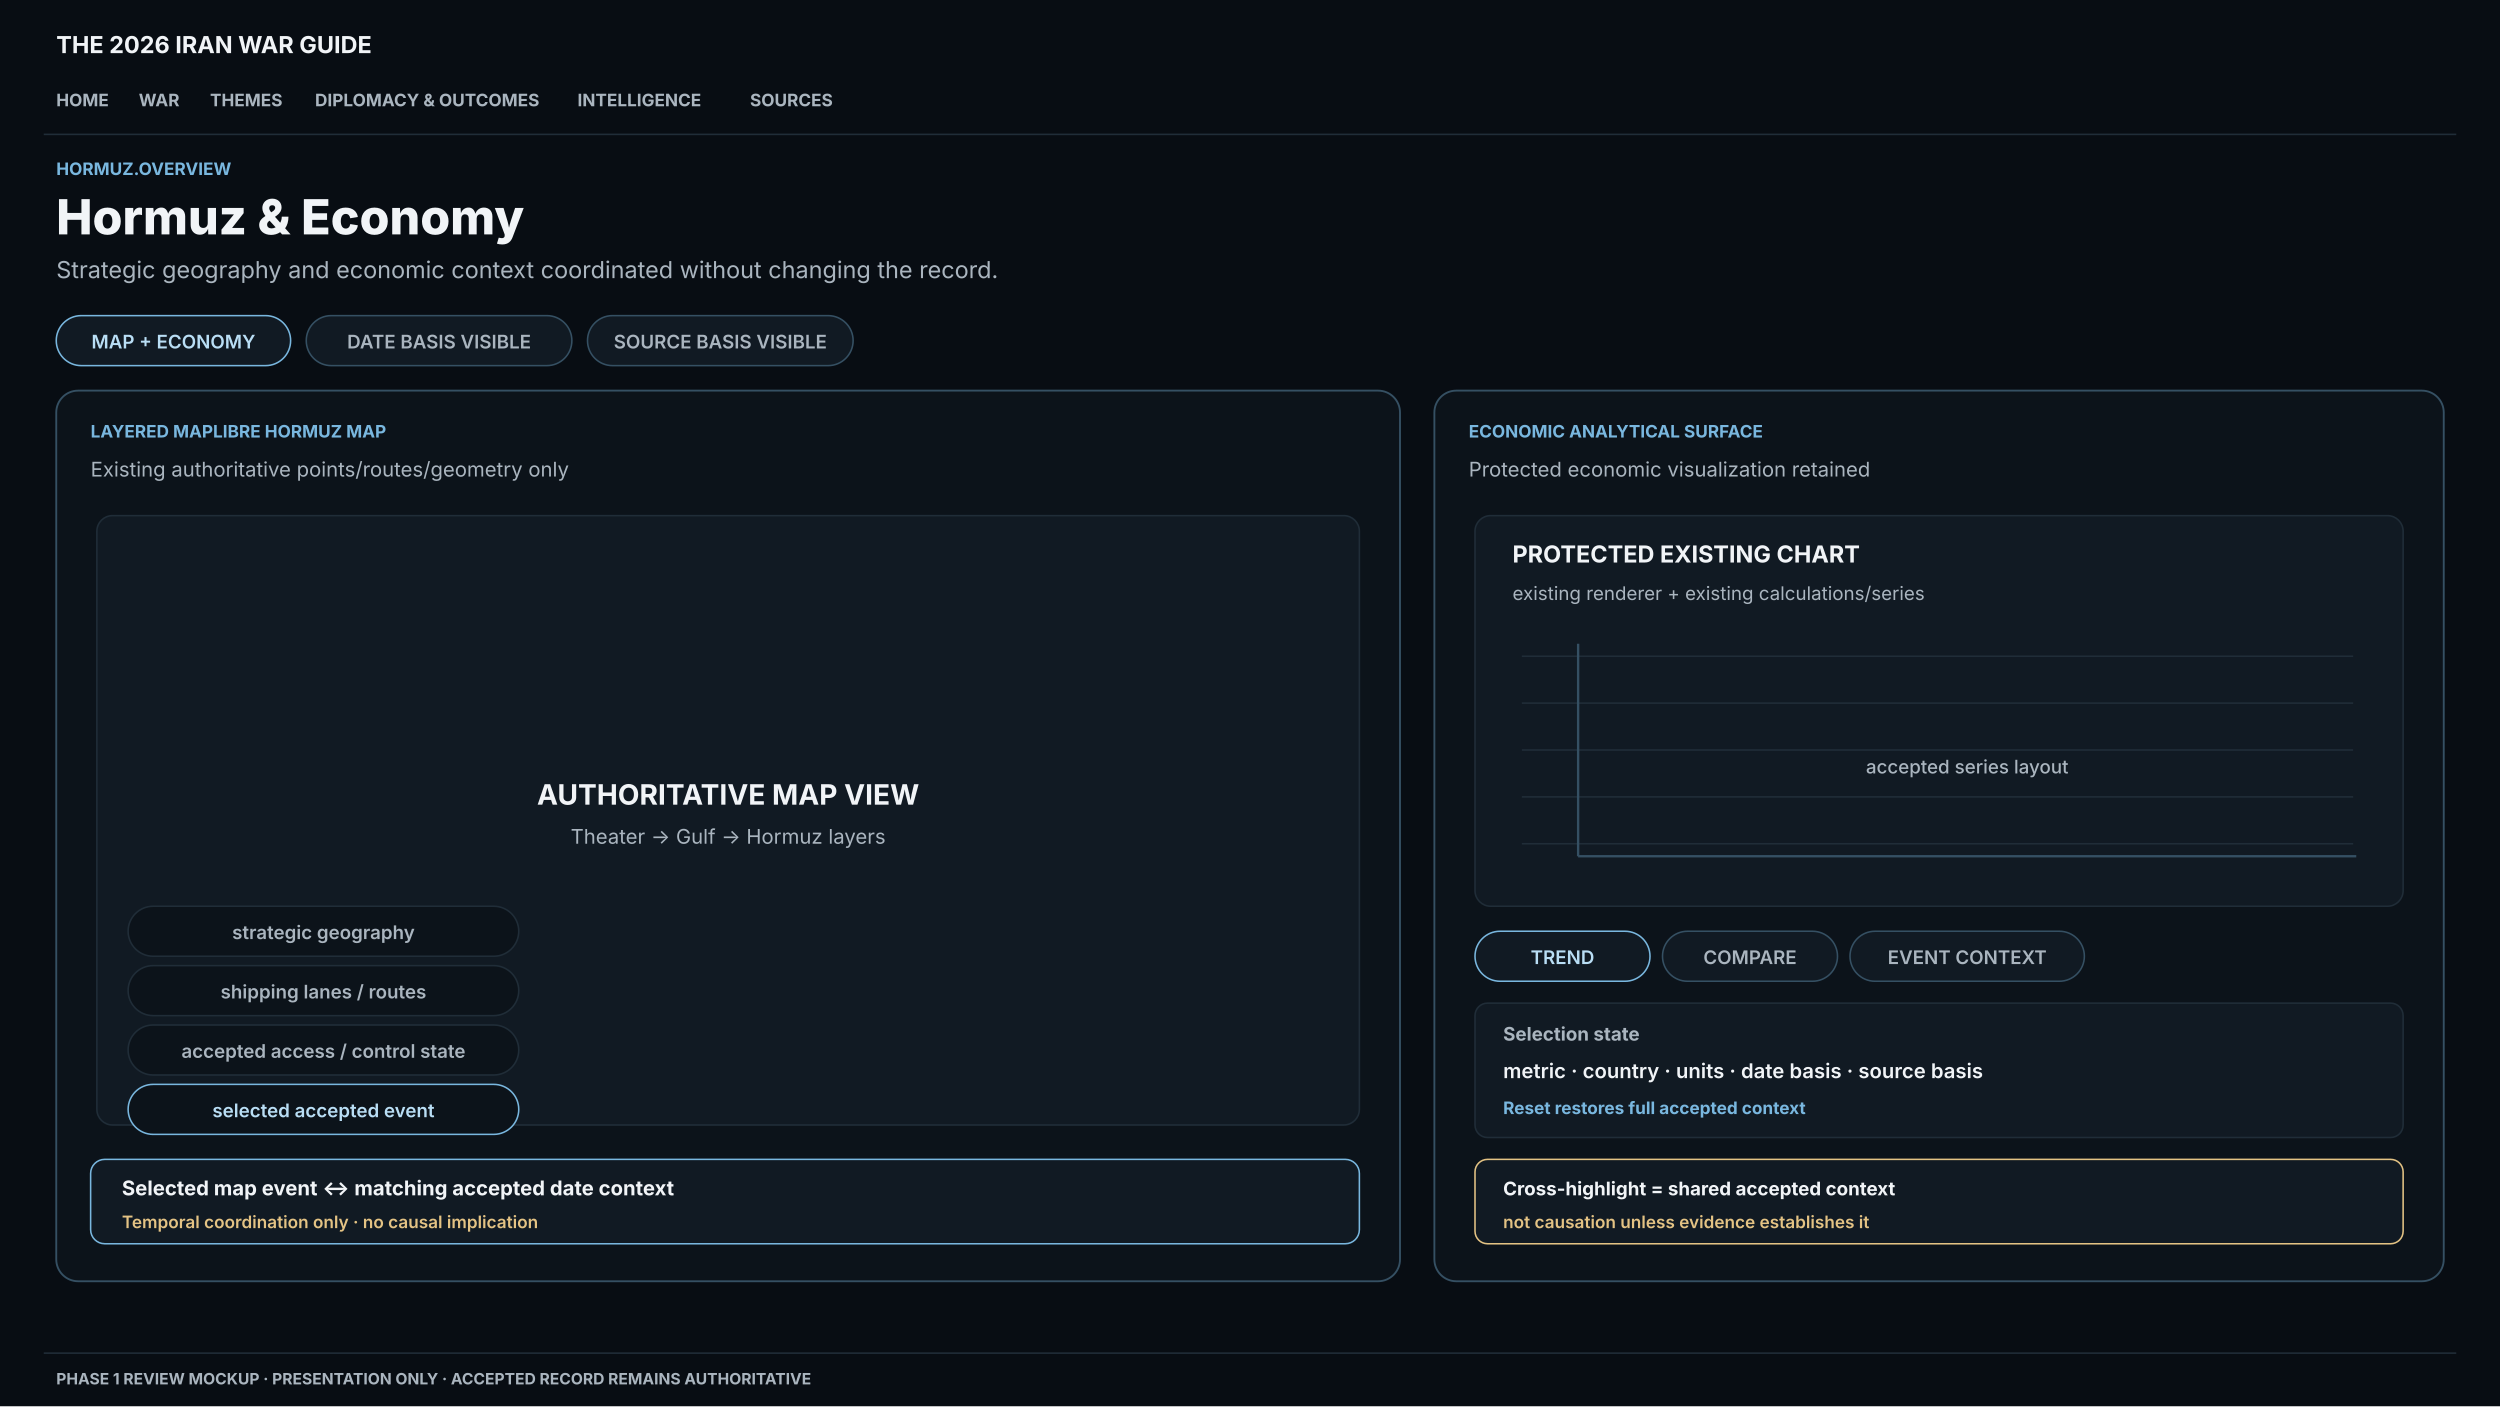
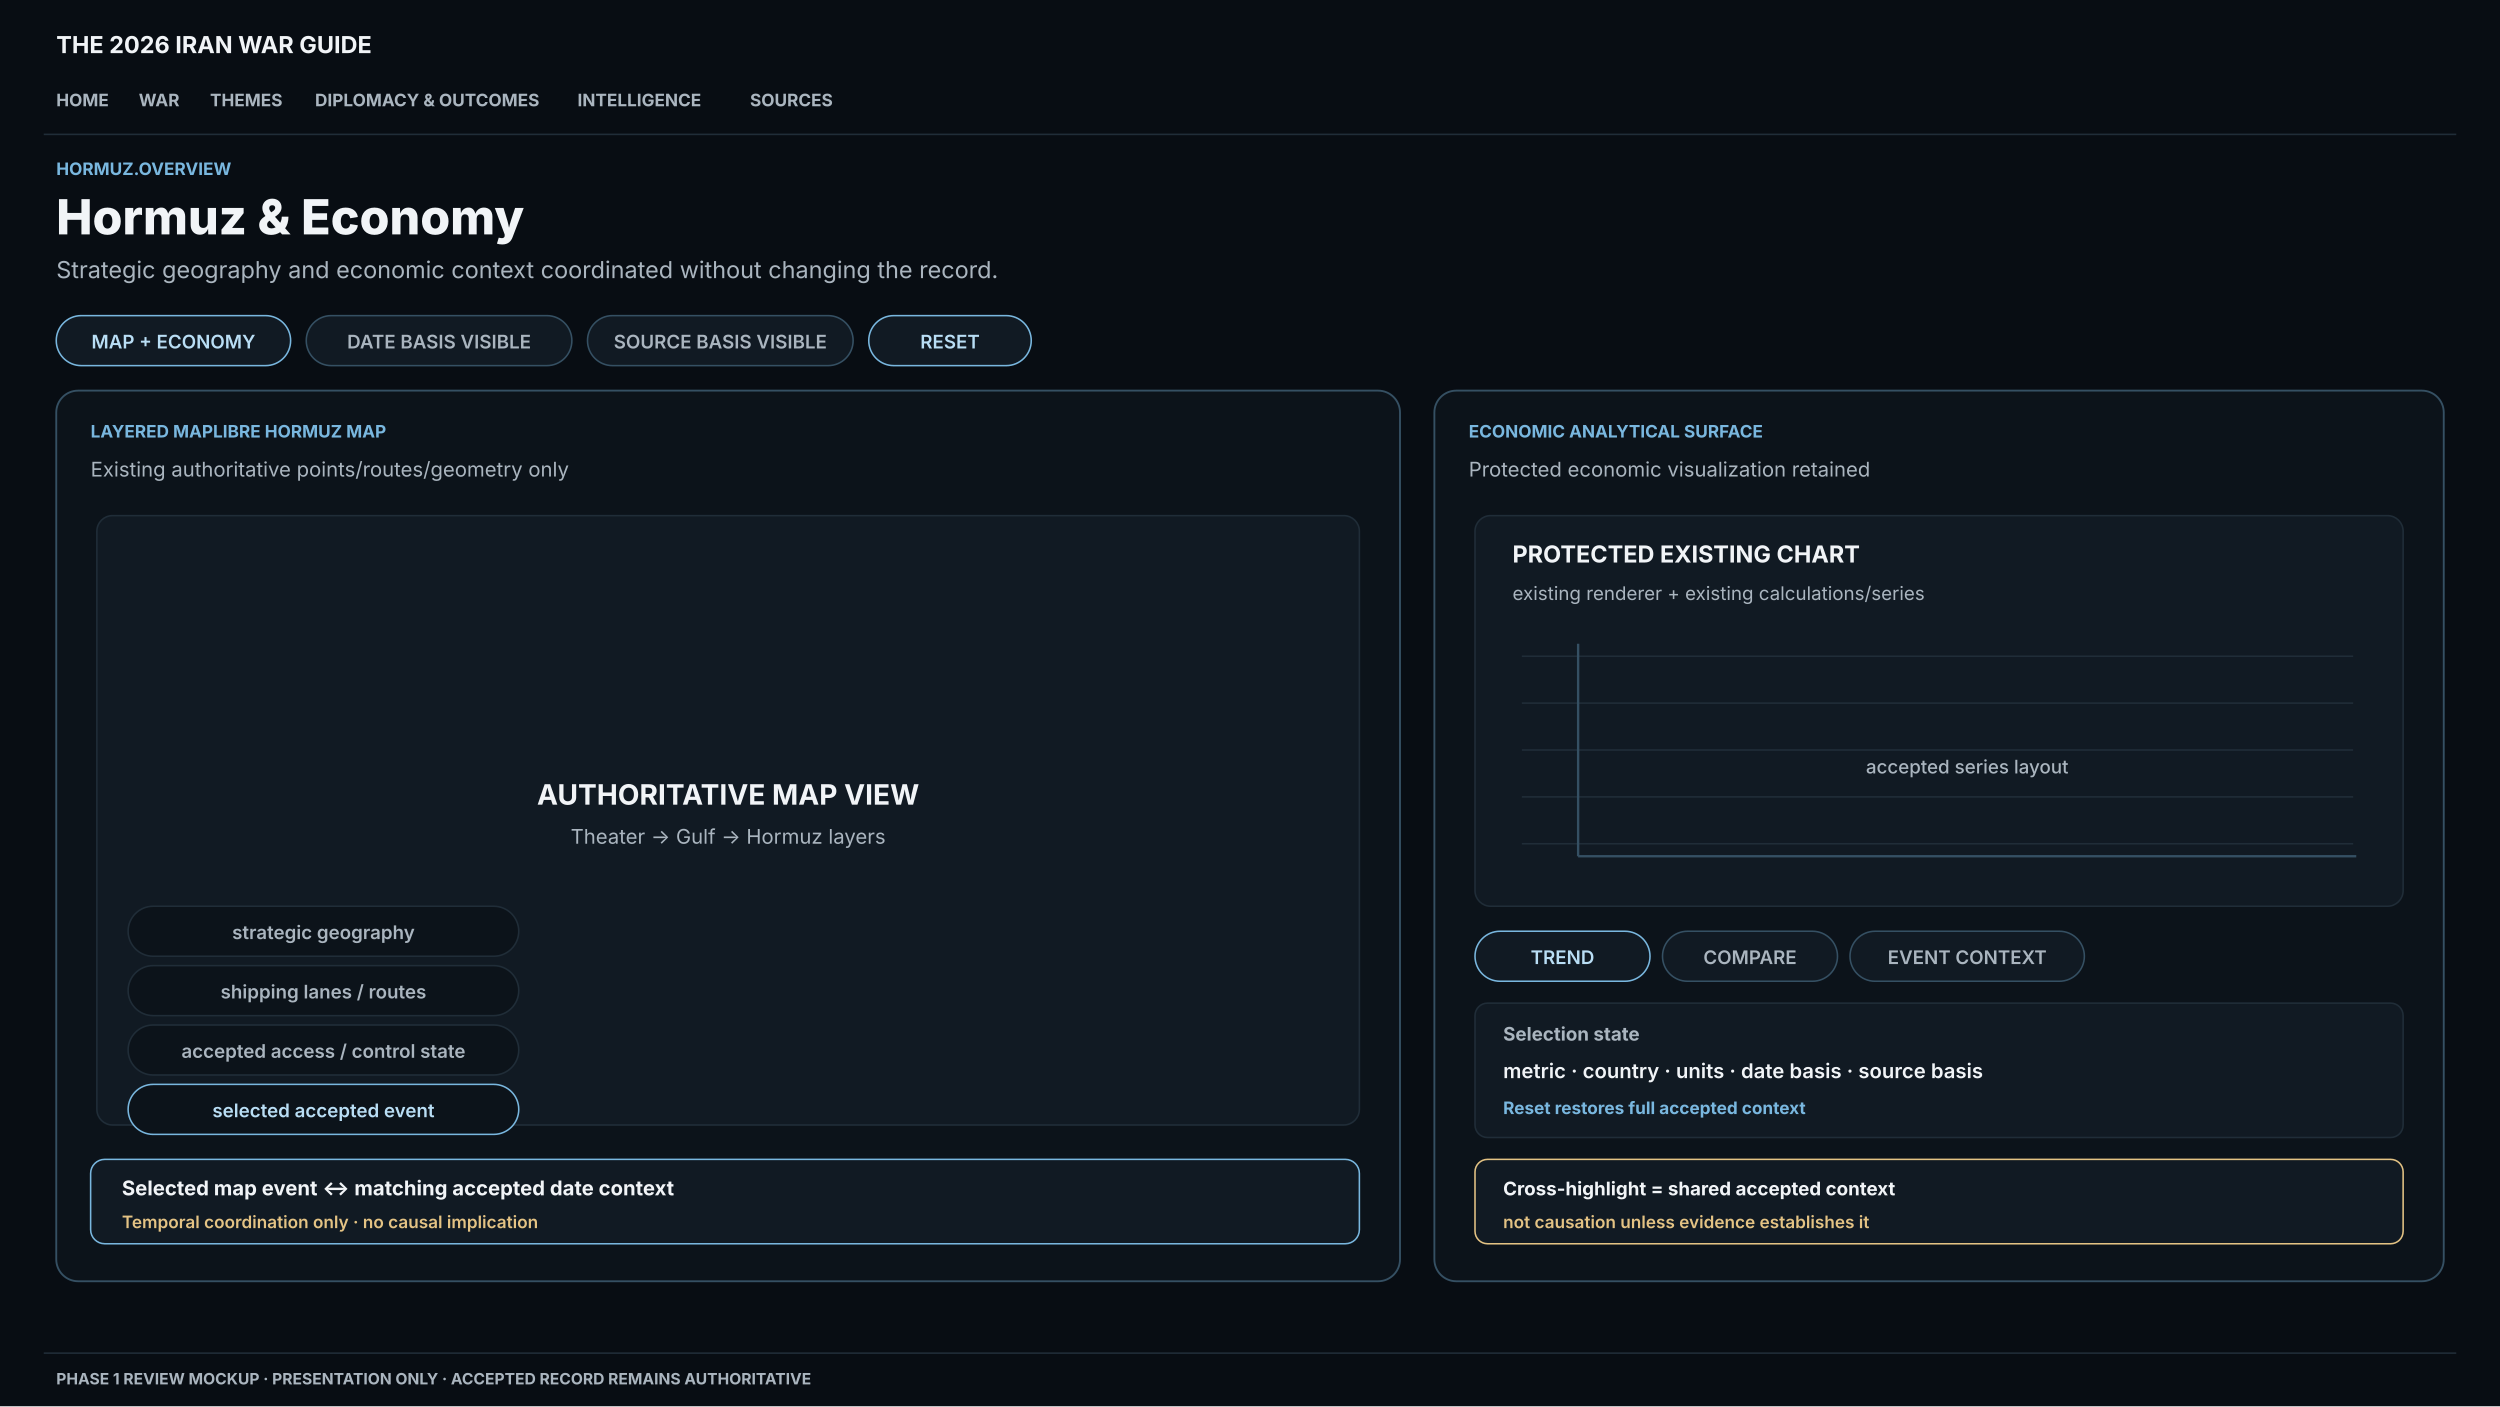
<svg xmlns="http://www.w3.org/2000/svg" width="1600" height="900" viewBox="0 0 1600 900" role="img" aria-label="Hormuz &amp; Economy phase 1 review mockup">
  <rect x="0" y="0" width="1600" height="900" rx="0" fill="#080d13" stroke="#080d13" stroke-width="0" />
  <text x="36" y="34" fill="#f1f4f7" font-size="15" font-weight="750" text-anchor="start" font-family="Inter,ui-sans-serif,system-ui,-apple-system,Segoe UI,Arial">THE 2026 IRAN WAR GUIDE</text>
  <text x="36" y="68" fill="#aab5bf" font-size="11" font-weight="650" text-anchor="start" font-family="Inter,ui-sans-serif,system-ui,-apple-system,Segoe UI,Arial">HOME</text>
  <text x="88.8" y="68" fill="#aab5bf" font-size="11" font-weight="650" text-anchor="start" font-family="Inter,ui-sans-serif,system-ui,-apple-system,Segoe UI,Arial">WAR</text>
  <text x="134.4" y="68" fill="#aab5bf" font-size="11" font-weight="650" text-anchor="start" font-family="Inter,ui-sans-serif,system-ui,-apple-system,Segoe UI,Arial">THEMES</text>
  <text x="201.6" y="68" fill="#aab5bf" font-size="11" font-weight="650" text-anchor="start" font-family="Inter,ui-sans-serif,system-ui,-apple-system,Segoe UI,Arial">DIPLOMACY &amp; OUTCOMES</text>
  <text x="369.6" y="68" fill="#aab5bf" font-size="11" font-weight="650" text-anchor="start" font-family="Inter,ui-sans-serif,system-ui,-apple-system,Segoe UI,Arial">INTELLIGENCE</text>
  <text x="480" y="68" fill="#aab5bf" font-size="11" font-weight="650" text-anchor="start" font-family="Inter,ui-sans-serif,system-ui,-apple-system,Segoe UI,Arial">SOURCES</text>
  <line x1="28" y1="86" x2="1572" y2="86" stroke="#202d38" stroke-width="1" />
  <text x="36" y="112" fill="#79b7df" font-size="11" font-weight="700" text-anchor="start" font-family="Inter,ui-sans-serif,system-ui,-apple-system,Segoe UI,Arial">HORMUZ.OVERVIEW</text>
  <text x="36" y="150" fill="#f1f4f7" font-size="31" font-weight="760" text-anchor="start" font-family="Inter,ui-sans-serif,system-ui,-apple-system,Segoe UI,Arial">Hormuz &amp; Economy</text>
  <text x="36" y="178" fill="#aab5bf" font-size="15" font-weight="400" text-anchor="start" font-family="Inter,ui-sans-serif,system-ui,-apple-system,Segoe UI,Arial">Strategic geography and economic context coordinated without changing the record.</text>
  <rect x="36" y="202" width="150" height="32" rx="16" fill="#111a23" stroke="#79b7df" stroke-width="1" />
  <text x="111" y="223" fill="#b9def5" font-size="12" font-weight="600" text-anchor="middle" font-family="Inter,ui-sans-serif,system-ui,-apple-system,Segoe UI,Arial">MAP + ECONOMY</text>
  <rect x="196" y="202" width="170" height="32" rx="16" fill="#111a23" stroke="#355063" stroke-width="1" />
  <text x="281" y="223" fill="#aab5bf" font-size="12" font-weight="600" text-anchor="middle" font-family="Inter,ui-sans-serif,system-ui,-apple-system,Segoe UI,Arial">DATE BASIS VISIBLE</text>
  <rect x="376" y="202" width="170" height="32" rx="16" fill="#111a23" stroke="#355063" stroke-width="1" />
  <text x="461" y="223" fill="#aab5bf" font-size="12" font-weight="600" text-anchor="middle" font-family="Inter,ui-sans-serif,system-ui,-apple-system,Segoe UI,Arial">SOURCE BASIS VISIBLE</text>
+   <rect x="556" y="202" width="104" height="32" rx="16" fill="#111a23" stroke="#79b7df" stroke-width="1" />
+   <text x="608" y="223" fill="#b9def5" font-size="12" font-weight="600" text-anchor="middle" font-family="Inter,ui-sans-serif,system-ui,-apple-system,Segoe UI,Arial">RESET</text>
  <rect x="36" y="250" width="860" height="570" rx="14" fill="#0c131a" stroke="#355063" stroke-width="1.2" />
  <text x="58" y="280" fill="#79b7df" font-size="11" font-weight="700" text-anchor="start" font-family="Inter,ui-sans-serif,system-ui,-apple-system,Segoe UI,Arial">LAYERED MAPLIBRE HORMUZ MAP</text>
  <text x="58" y="305" fill="#aab5bf" font-size="13" font-weight="400" text-anchor="start" font-family="Inter,ui-sans-serif,system-ui,-apple-system,Segoe UI,Arial">Existing authoritative points/routes/geometry only</text>
  <rect x="62" y="330" width="808" height="390" rx="10" fill="#111a23" stroke="#202d38" stroke-width="1" />
  <text x="466" y="515" fill="#f1f4f7" font-size="18" font-weight="700" text-anchor="middle" font-family="Inter,ui-sans-serif,system-ui,-apple-system,Segoe UI,Arial">AUTHORITATIVE MAP VIEW</text>
  <text x="466" y="540" fill="#aab5bf" font-size="13" font-weight="400" text-anchor="middle" font-family="Inter,ui-sans-serif,system-ui,-apple-system,Segoe UI,Arial">Theater → Gulf → Hormuz layers</text>
  <rect x="82" y="580" width="250" height="32" rx="16" fill="#0c131a" stroke="#202d38" stroke-width="1" />
  <text x="207" y="601" fill="#aab5bf" font-size="12" font-weight="600" text-anchor="middle" font-family="Inter,ui-sans-serif,system-ui,-apple-system,Segoe UI,Arial">strategic geography</text>
  <rect x="82" y="618" width="250" height="32" rx="16" fill="#0c131a" stroke="#202d38" stroke-width="1" />
  <text x="207" y="639" fill="#aab5bf" font-size="12" font-weight="600" text-anchor="middle" font-family="Inter,ui-sans-serif,system-ui,-apple-system,Segoe UI,Arial">shipping lanes / routes</text>
  <rect x="82" y="656" width="250" height="32" rx="16" fill="#0c131a" stroke="#202d38" stroke-width="1" />
  <text x="207" y="677" fill="#aab5bf" font-size="12" font-weight="600" text-anchor="middle" font-family="Inter,ui-sans-serif,system-ui,-apple-system,Segoe UI,Arial">accepted access / control state</text>
  <rect x="82" y="694" width="250" height="32" rx="16" fill="#0c131a" stroke="#79b7df" stroke-width="1" />
  <text x="207" y="715" fill="#b9def5" font-size="12" font-weight="600" text-anchor="middle" font-family="Inter,ui-sans-serif,system-ui,-apple-system,Segoe UI,Arial">selected accepted event</text>
  <rect x="58" y="742" width="812" height="54" rx="9" fill="#111a23" stroke="#79b7df" stroke-width="1" />
  <text x="78" y="765" fill="#f1f4f7" font-size="13" font-weight="650" text-anchor="start" font-family="Inter,ui-sans-serif,system-ui,-apple-system,Segoe UI,Arial">Selected map event ↔ matching accepted date context</text>
  <text x="78" y="786" fill="#e4c384" font-size="11" font-weight="600" text-anchor="start" font-family="Inter,ui-sans-serif,system-ui,-apple-system,Segoe UI,Arial">Temporal coordination only · no causal implication</text>
  <rect x="918" y="250" width="646" height="570" rx="14" fill="#0c131a" stroke="#355063" stroke-width="1.2" />
  <text x="940" y="280" fill="#79b7df" font-size="11" font-weight="700" text-anchor="start" font-family="Inter,ui-sans-serif,system-ui,-apple-system,Segoe UI,Arial">ECONOMIC ANALYTICAL SURFACE</text>
  <text x="940" y="305" fill="#aab5bf" font-size="13" font-weight="400" text-anchor="start" font-family="Inter,ui-sans-serif,system-ui,-apple-system,Segoe UI,Arial">Protected economic visualization retained</text>
  <rect x="944" y="330" width="594" height="250" rx="10" fill="#111a23" stroke="#202d38" stroke-width="1" />
  <text x="968" y="360" fill="#f1f4f7" font-size="15" font-weight="700" text-anchor="start" font-family="Inter,ui-sans-serif,system-ui,-apple-system,Segoe UI,Arial">PROTECTED EXISTING CHART</text>
  <text x="968" y="384" fill="#aab5bf" font-size="12" font-weight="400" text-anchor="start" font-family="Inter,ui-sans-serif,system-ui,-apple-system,Segoe UI,Arial">existing renderer + existing calculations/series</text>
  <line x1="974" y1="420" x2="1506" y2="420" stroke="#202d38" stroke-width="1" />
  <line x1="974" y1="450" x2="1506" y2="450" stroke="#202d38" stroke-width="1" />
  <line x1="974" y1="480" x2="1506" y2="480" stroke="#202d38" stroke-width="1" />
  <line x1="974" y1="510" x2="1506" y2="510" stroke="#202d38" stroke-width="1" />
  <line x1="974" y1="540" x2="1506" y2="540" stroke="#202d38" stroke-width="1" />
  <line x1="1010" y1="548" x2="1010" y2="412" stroke="#355063" stroke-width="1.5" />
  <line x1="1010" y1="548" x2="1508" y2="548" stroke="#355063" stroke-width="1.5" />
  <text x="1259" y="495" fill="#aab5bf" font-size="12" font-weight="500" text-anchor="middle" font-family="Inter,ui-sans-serif,system-ui,-apple-system,Segoe UI,Arial">accepted series layout</text>
  <rect x="944" y="596" width="112" height="32" rx="16" fill="#111a23" stroke="#79b7df" stroke-width="1" />
  <text x="1000" y="617" fill="#b9def5" font-size="12" font-weight="600" text-anchor="middle" font-family="Inter,ui-sans-serif,system-ui,-apple-system,Segoe UI,Arial">TREND</text>
  <rect x="1064" y="596" width="112" height="32" rx="16" fill="#111a23" stroke="#355063" stroke-width="1" />
  <text x="1120" y="617" fill="#aab5bf" font-size="12" font-weight="600" text-anchor="middle" font-family="Inter,ui-sans-serif,system-ui,-apple-system,Segoe UI,Arial">COMPARE</text>
  <rect x="1184" y="596" width="150" height="32" rx="16" fill="#111a23" stroke="#355063" stroke-width="1" />
  <text x="1259" y="617" fill="#aab5bf" font-size="12" font-weight="600" text-anchor="middle" font-family="Inter,ui-sans-serif,system-ui,-apple-system,Segoe UI,Arial">EVENT CONTEXT</text>
  <rect x="944" y="642" width="594" height="86" rx="8" fill="#111a23" stroke="#202d38" stroke-width="1" />
  <text x="962" y="666" fill="#aab5bf" font-size="12" font-weight="700" text-anchor="start" font-family="Inter,ui-sans-serif,system-ui,-apple-system,Segoe UI,Arial">Selection state</text>
  <text x="962" y="690" fill="#f1f4f7" font-size="13" font-weight="600" text-anchor="start" font-family="Inter,ui-sans-serif,system-ui,-apple-system,Segoe UI,Arial">metric · country · units · date basis · source basis</text>
  <text x="962" y="713" fill="#79b7df" font-size="11" font-weight="650" text-anchor="start" font-family="Inter,ui-sans-serif,system-ui,-apple-system,Segoe UI,Arial">Reset restores full accepted context</text>
  <rect x="944" y="742" width="594" height="54" rx="8" fill="#111a23" stroke="#e4c384" stroke-width="1" />
  <text x="962" y="765" fill="#f1f4f7" font-size="12" font-weight="650" text-anchor="start" font-family="Inter,ui-sans-serif,system-ui,-apple-system,Segoe UI,Arial">Cross-highlight = shared accepted context</text>
  <text x="962" y="786" fill="#e4c384" font-size="11" font-weight="600" text-anchor="start" font-family="Inter,ui-sans-serif,system-ui,-apple-system,Segoe UI,Arial">not causation unless evidence establishes it</text>
  <line x1="28" y1="866" x2="1572" y2="866" stroke="#202d38" stroke-width="1" />
  <text x="36" y="886" fill="#aab5bf" font-size="10" font-weight="650" text-anchor="start" font-family="Inter,ui-sans-serif,system-ui,-apple-system,Segoe UI,Arial">PHASE 1 REVIEW MOCKUP · PRESENTATION ONLY · ACCEPTED RECORD REMAINS AUTHORITATIVE</text>
</svg>
